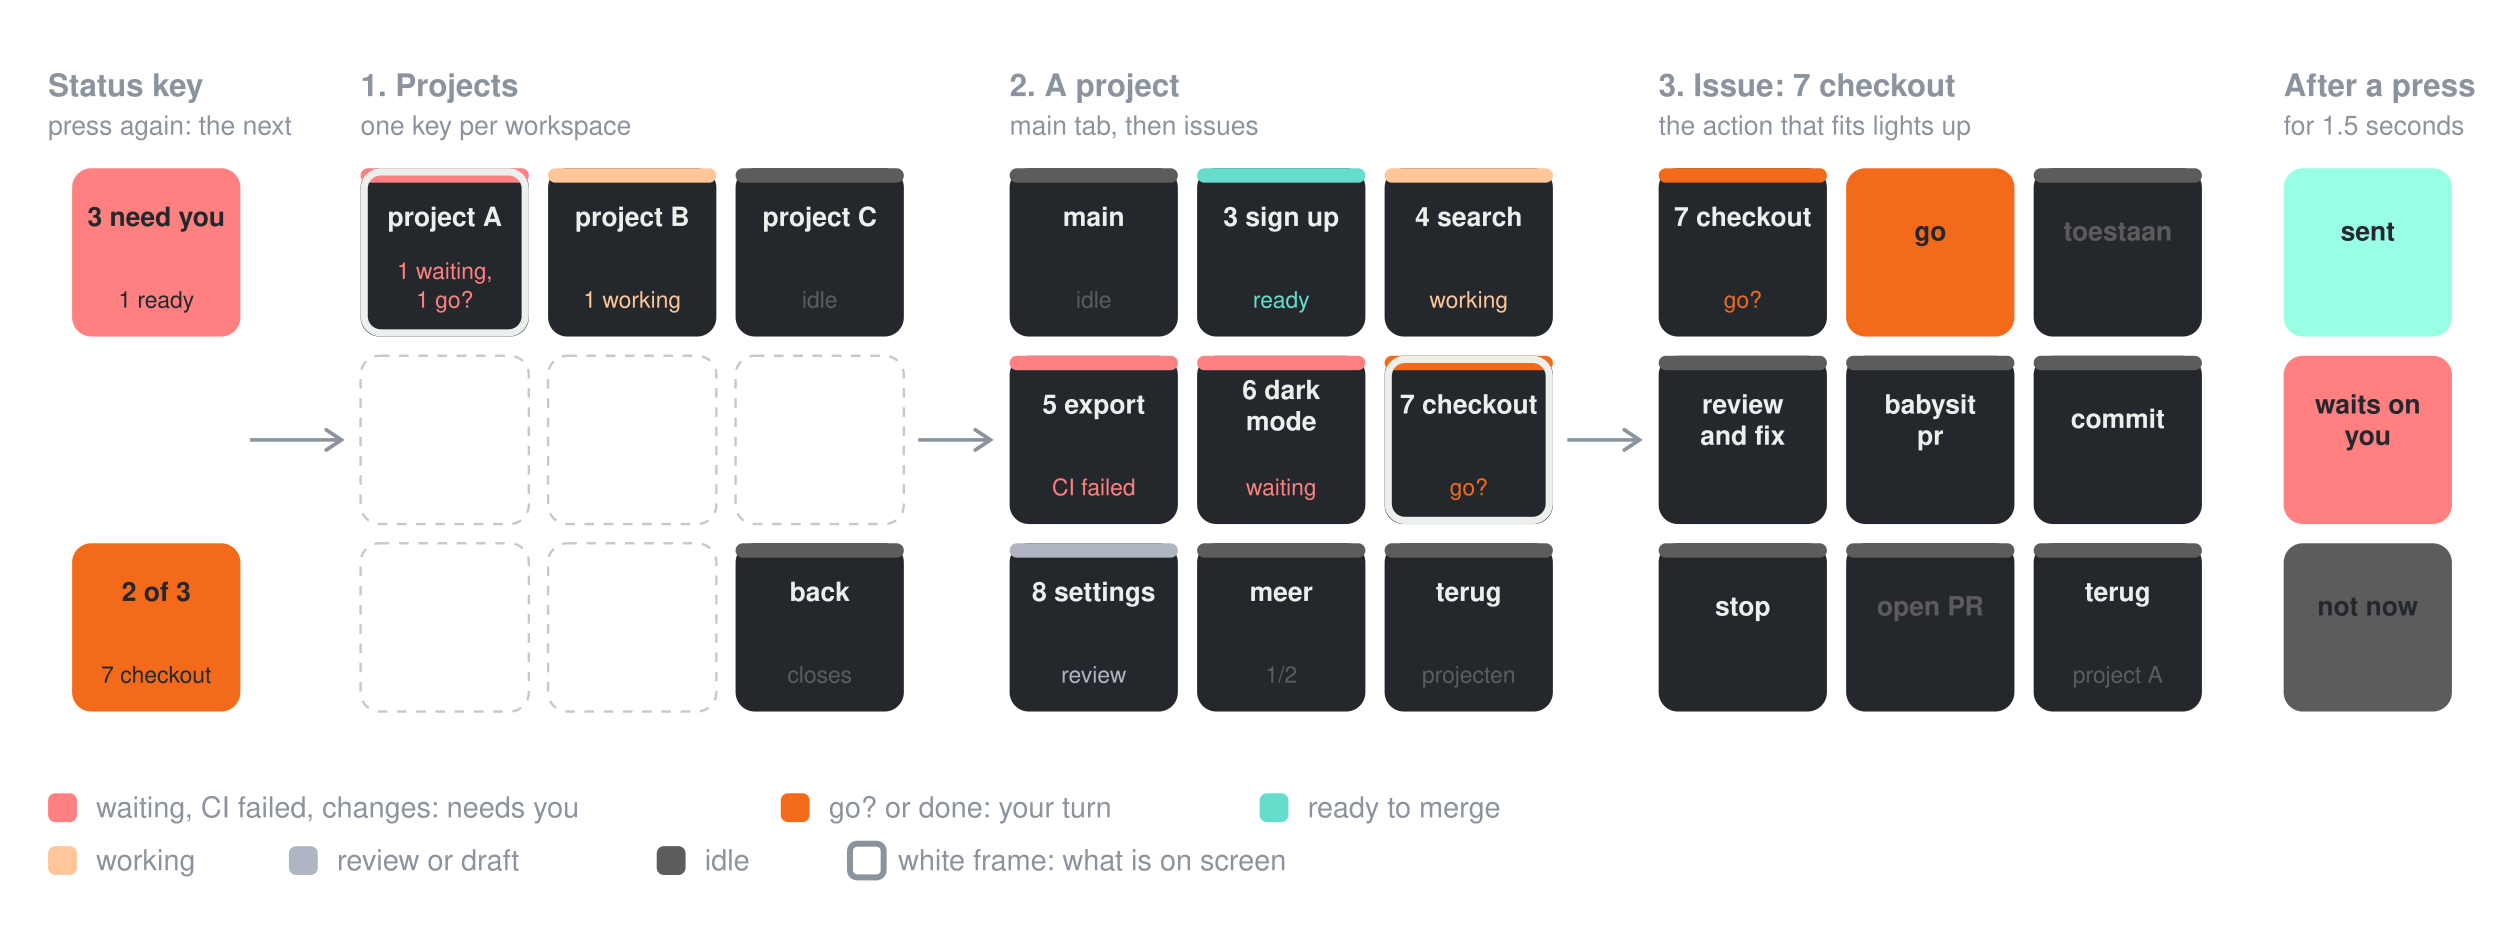
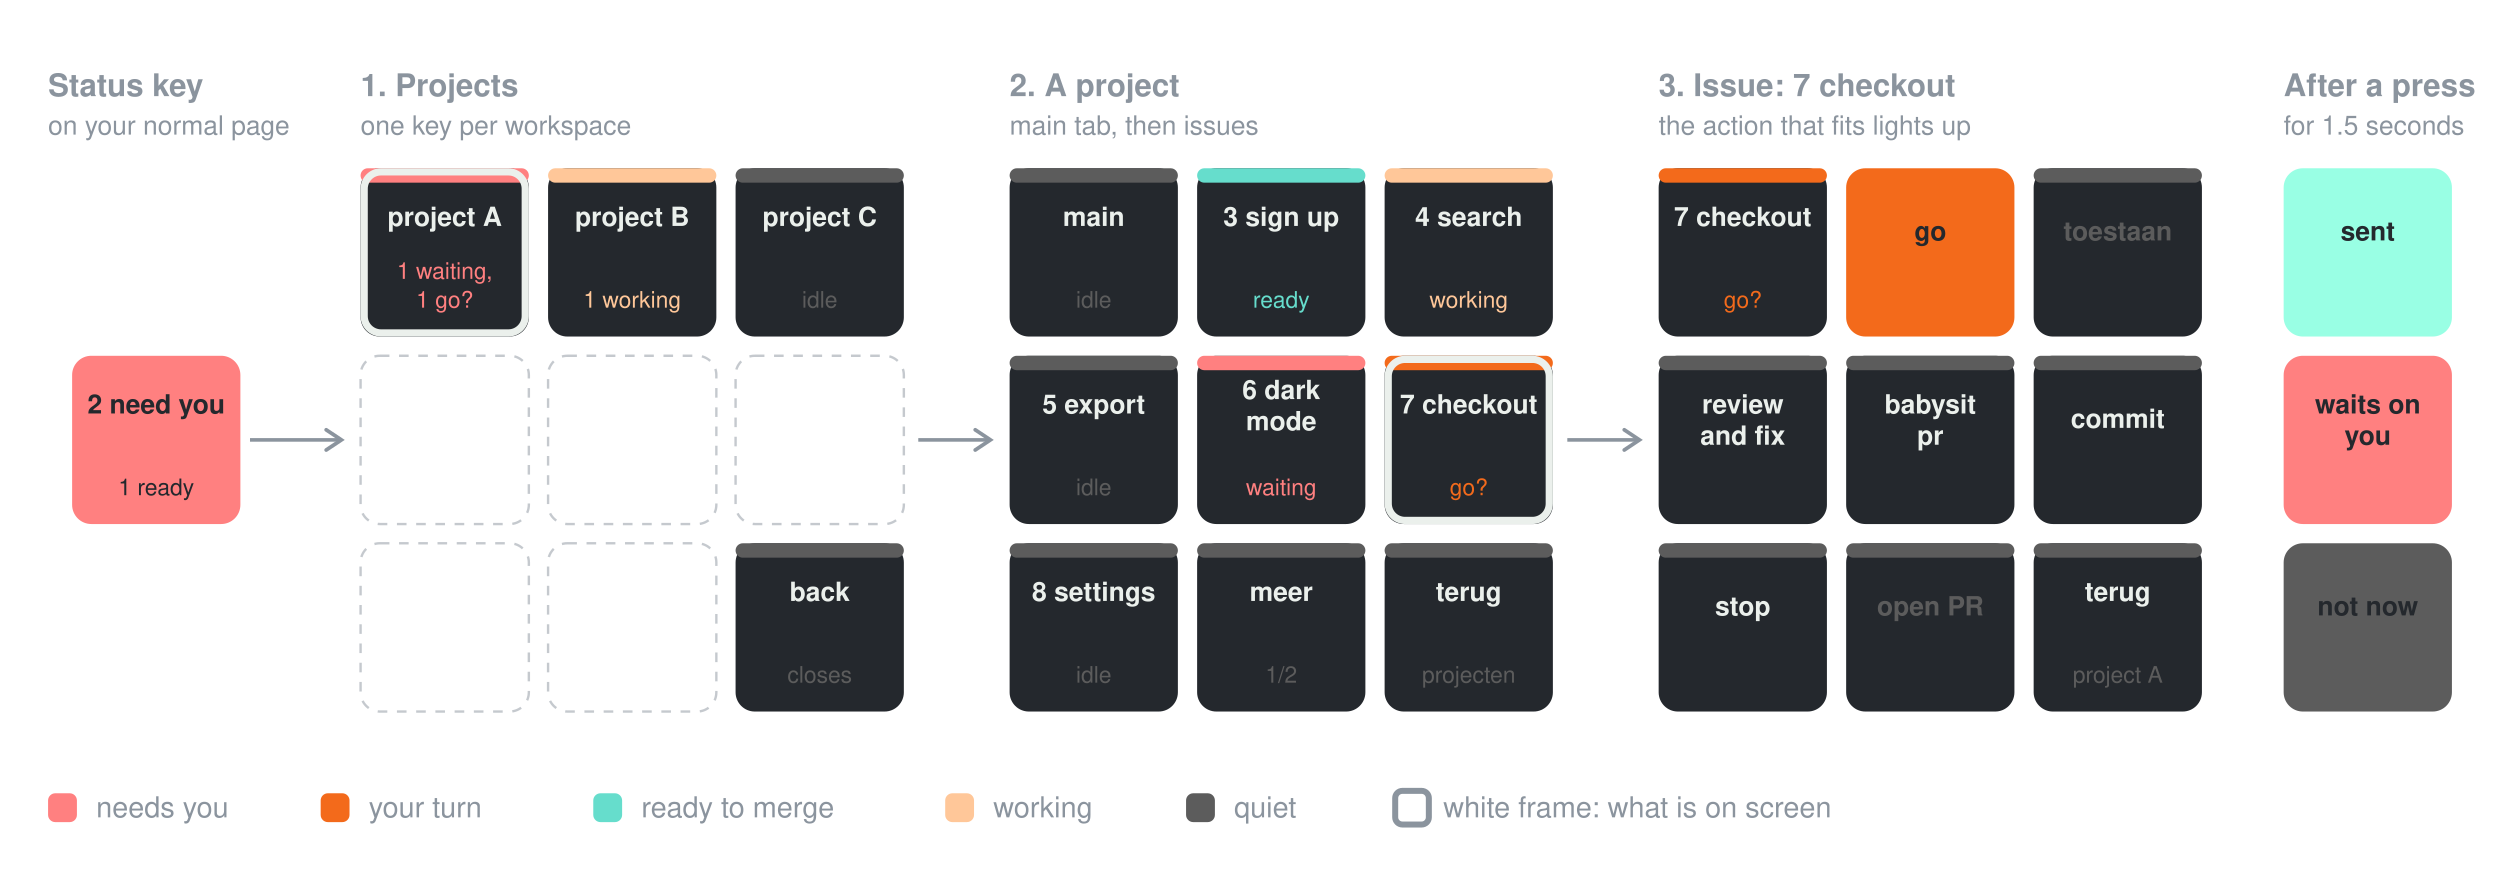
- <svg xmlns="http://www.w3.org/2000/svg" viewBox="0 0 1040 388" width="1040" height="388" font-family="-apple-system, BlinkMacSystemFont, 'Segoe UI', Helvetica, Arial, sans-serif">
+ <svg xmlns="http://www.w3.org/2000/svg" viewBox="0 0 1040 366" width="1040" height="366" font-family="-apple-system, BlinkMacSystemFont, 'Segoe UI', Helvetica, Arial, sans-serif">
  <defs>
    <marker id="a" viewBox="0 0 10 10" refX="8" refY="5" markerWidth="7" markerHeight="7" orient="auto">
      <path d="M2 1L8 5L2 9" fill="none" stroke="#8b949e" stroke-width="1.5" stroke-linecap="round" />
    </marker>
  </defs>
-   <text x="20" y="40" font-size="13" font-weight="600" fill="#8b949e">Status key</text>
-   <text x="20" y="56" font-size="11" font-weight="400" fill="#8b949e">press again: the next</text>
-   <rect x="30" y="70" width="70" height="70" rx="8" fill="#ff8080" />
-   <text x="65.0" y="94" text-anchor="middle" font-size="11" font-weight="600" fill="#24282d">3 need you</text>
-   <text x="65.0" y="128" text-anchor="middle" font-size="9.5" fill="#24282d">1 ready</text>
-   <rect x="30" y="226" width="70" height="70" rx="8" fill="#f36a1b" />
-   <text x="65.0" y="250" text-anchor="middle" font-size="11" font-weight="600" fill="#24282d">2 of 3</text>
-   <text x="65.0" y="284" text-anchor="middle" font-size="9.5" fill="#24282d">7 checkout</text>
-   <text x="150" y="40" font-size="13" font-weight="600" fill="#8b949e">1. Projects</text>
-   <text x="150" y="56" font-size="11" font-weight="400" fill="#8b949e">one key per workspace</text>
+   <text x="20" y="40" font-size="13" font-weight="600" fill="#8b949e" text-anchor="start">Status key</text>
+   <text x="20" y="56" font-size="11" font-weight="400" fill="#8b949e" text-anchor="start">on your normal page</text>
+   <rect x="30" y="148" width="70" height="70" rx="8" fill="#ff8080" />
+   <text x="65.0" y="172" text-anchor="middle" font-size="11" font-weight="600" fill="#24282d">2 need you</text>
+   <text x="65.0" y="206" text-anchor="middle" font-size="9.5" fill="#24282d">1 ready</text>
+   <text x="150" y="40" font-size="13" font-weight="600" fill="#8b949e" text-anchor="start">1. Projects</text>
+   <text x="150" y="56" font-size="11" font-weight="400" fill="#8b949e" text-anchor="start">one key per workspace</text>
  <rect x="150" y="70" width="70" height="70" rx="8" fill="#24282d" />
  <rect x="150" y="70" width="70" height="6" rx="3" fill="#ff8080" />
  <rect x="151.5" y="71.5" width="67" height="67" rx="7" fill="none" stroke="#ebf0ec" stroke-width="3" />
  <text x="185.0" y="94" text-anchor="middle" font-size="11" font-weight="600" fill="#ebf0ec">project A</text>
  <text x="185.0" y="116" text-anchor="middle" font-size="9.5" fill="#ff8080">1 waiting,</text>
  <text x="185.0" y="128" text-anchor="middle" font-size="9.5" fill="#ff8080">1 go?</text>
  <rect x="228" y="70" width="70" height="70" rx="8" fill="#24282d" />
  <rect x="228" y="70" width="70" height="6" rx="3" fill="#ffc799" />
  <text x="263.0" y="94" text-anchor="middle" font-size="11" font-weight="600" fill="#ebf0ec">project B</text>
  <text x="263.0" y="128" text-anchor="middle" font-size="9.5" fill="#ffc799">1 working</text>
  <rect x="306" y="70" width="70" height="70" rx="8" fill="#24282d" />
  <rect x="306" y="70" width="70" height="6" rx="3" fill="#5c5c5c" />
  <text x="341.0" y="94" text-anchor="middle" font-size="11" font-weight="600" fill="#ebf0ec">project C</text>
  <text x="341.0" y="128" text-anchor="middle" font-size="9.5" fill="#5c5c5c">idle</text>
  <rect x="150" y="148" width="70" height="70" rx="8" fill="none" stroke="#8b949e" stroke-width="1" stroke-dasharray="4 4" opacity="0.5" />
  <rect x="228" y="148" width="70" height="70" rx="8" fill="none" stroke="#8b949e" stroke-width="1" stroke-dasharray="4 4" opacity="0.5" />
  <rect x="306" y="148" width="70" height="70" rx="8" fill="none" stroke="#8b949e" stroke-width="1" stroke-dasharray="4 4" opacity="0.5" />
  <rect x="150" y="226" width="70" height="70" rx="8" fill="none" stroke="#8b949e" stroke-width="1" stroke-dasharray="4 4" opacity="0.5" />
  <rect x="228" y="226" width="70" height="70" rx="8" fill="none" stroke="#8b949e" stroke-width="1" stroke-dasharray="4 4" opacity="0.5" />
  <rect x="306" y="226" width="70" height="70" rx="8" fill="#24282d" />
  <rect x="306" y="226" width="70" height="6" rx="3" fill="#5c5c5c" />
  <text x="341.0" y="250" text-anchor="middle" font-size="11" font-weight="600" fill="#ebf0ec">back</text>
  <text x="341.0" y="284" text-anchor="middle" font-size="9.5" fill="#5c5c5c">closes</text>
-   <text x="420" y="40" font-size="13" font-weight="600" fill="#8b949e">2. A project</text>
-   <text x="420" y="56" font-size="11" font-weight="400" fill="#8b949e">main tab, then issues</text>
+   <text x="420" y="40" font-size="13" font-weight="600" fill="#8b949e" text-anchor="start">2. A project</text>
+   <text x="420" y="56" font-size="11" font-weight="400" fill="#8b949e" text-anchor="start">main tab, then issues</text>
  <rect x="420" y="70" width="70" height="70" rx="8" fill="#24282d" />
  <rect x="420" y="70" width="70" height="6" rx="3" fill="#5c5c5c" />
  <text x="455.0" y="94" text-anchor="middle" font-size="11" font-weight="600" fill="#ebf0ec">main</text>
  <text x="455.0" y="128" text-anchor="middle" font-size="9.5" fill="#5c5c5c">idle</text>
  <rect x="498" y="70" width="70" height="70" rx="8" fill="#24282d" />
  <rect x="498" y="70" width="70" height="6" rx="3" fill="#66ddcc" />
  <text x="533.0" y="94" text-anchor="middle" font-size="11" font-weight="600" fill="#ebf0ec">3 sign up</text>
  <text x="533.0" y="128" text-anchor="middle" font-size="9.5" fill="#66ddcc">ready</text>
  <rect x="576" y="70" width="70" height="70" rx="8" fill="#24282d" />
  <rect x="576" y="70" width="70" height="6" rx="3" fill="#ffc799" />
  <text x="611.0" y="94" text-anchor="middle" font-size="11" font-weight="600" fill="#ebf0ec">4 search</text>
  <text x="611.0" y="128" text-anchor="middle" font-size="9.5" fill="#ffc799">working</text>
  <rect x="420" y="148" width="70" height="70" rx="8" fill="#24282d" />
-   <rect x="420" y="148" width="70" height="6" rx="3" fill="#ff8080" />
+   <rect x="420" y="148" width="70" height="6" rx="3" fill="#5c5c5c" />
  <text x="455.0" y="172" text-anchor="middle" font-size="11" font-weight="600" fill="#ebf0ec">5 export</text>
-   <text x="455.0" y="206" text-anchor="middle" font-size="9.5" fill="#ff8080">CI failed</text>
+   <text x="455.0" y="206" text-anchor="middle" font-size="9.5" fill="#5c5c5c">idle</text>
  <rect x="498" y="148" width="70" height="70" rx="8" fill="#24282d" />
  <rect x="498" y="148" width="70" height="6" rx="3" fill="#ff8080" />
  <text x="533.0" y="166" text-anchor="middle" font-size="11" font-weight="600" fill="#ebf0ec">6 dark</text>
  <text x="533.0" y="179" text-anchor="middle" font-size="11" font-weight="600" fill="#ebf0ec">mode</text>
  <text x="533.0" y="206" text-anchor="middle" font-size="9.5" fill="#ff8080">waiting</text>
  <rect x="576" y="148" width="70" height="70" rx="8" fill="#24282d" />
  <rect x="576" y="148" width="70" height="6" rx="3" fill="#f36a1b" />
  <rect x="577.5" y="149.5" width="67" height="67" rx="7" fill="none" stroke="#ebf0ec" stroke-width="3" />
  <text x="611.0" y="172" text-anchor="middle" font-size="11" font-weight="600" fill="#ebf0ec">7 checkout</text>
  <text x="611.0" y="206" text-anchor="middle" font-size="9.5" fill="#f36a1b">go?</text>
  <rect x="420" y="226" width="70" height="70" rx="8" fill="#24282d" />
-   <rect x="420" y="226" width="70" height="6" rx="3" fill="#afb6c2" />
+   <rect x="420" y="226" width="70" height="6" rx="3" fill="#5c5c5c" />
  <text x="455.0" y="250" text-anchor="middle" font-size="11" font-weight="600" fill="#ebf0ec">8 settings</text>
-   <text x="455.0" y="284" text-anchor="middle" font-size="9.5" fill="#afb6c2">review</text>
+   <text x="455.0" y="284" text-anchor="middle" font-size="9.5" fill="#5c5c5c">idle</text>
  <rect x="498" y="226" width="70" height="70" rx="8" fill="#24282d" />
  <rect x="498" y="226" width="70" height="6" rx="3" fill="#5c5c5c" />
  <text x="533.0" y="250" text-anchor="middle" font-size="11" font-weight="600" fill="#ebf0ec">meer</text>
  <text x="533.0" y="284" text-anchor="middle" font-size="9.5" fill="#5c5c5c">1/2</text>
  <rect x="576" y="226" width="70" height="70" rx="8" fill="#24282d" />
  <rect x="576" y="226" width="70" height="6" rx="3" fill="#5c5c5c" />
  <text x="611.0" y="250" text-anchor="middle" font-size="11" font-weight="600" fill="#ebf0ec">terug</text>
  <text x="611.0" y="284" text-anchor="middle" font-size="9.5" fill="#5c5c5c">projecten</text>
-   <text x="690" y="40" font-size="13" font-weight="600" fill="#8b949e">3. Issue: 7 checkout</text>
-   <text x="690" y="56" font-size="11" font-weight="400" fill="#8b949e">the action that fits lights up</text>
+   <text x="690" y="40" font-size="13" font-weight="600" fill="#8b949e" text-anchor="start">3. Issue: 7 checkout</text>
+   <text x="690" y="56" font-size="11" font-weight="400" fill="#8b949e" text-anchor="start">the action that fits lights up</text>
  <rect x="690" y="70" width="70" height="70" rx="8" fill="#24282d" />
  <rect x="690" y="70" width="70" height="6" rx="3" fill="#f36a1b" />
  <text x="725.0" y="94" text-anchor="middle" font-size="11" font-weight="600" fill="#ebf0ec">7 checkout</text>
  <text x="725.0" y="128" text-anchor="middle" font-size="9.5" fill="#f36a1b">go?</text>
  <rect x="768" y="70" width="70" height="70" rx="8" fill="#f36a1b" />
  <text x="803.0" y="100" text-anchor="middle" font-size="11" font-weight="600" fill="#24282d">go</text>
  <rect x="846" y="70" width="70" height="70" rx="8" fill="#24282d" />
  <rect x="846" y="70" width="70" height="6" rx="3" fill="#5c5c5c" />
  <text x="881.0" y="100" text-anchor="middle" font-size="11" font-weight="600" fill="#5c5c5c">toestaan</text>
  <rect x="690" y="148" width="70" height="70" rx="8" fill="#24282d" />
  <rect x="690" y="148" width="70" height="6" rx="3" fill="#5c5c5c" />
  <text x="725.0" y="172" text-anchor="middle" font-size="11" font-weight="600" fill="#ebf0ec">review</text>
  <text x="725.0" y="185" text-anchor="middle" font-size="11" font-weight="600" fill="#ebf0ec">and fix</text>
  <rect x="768" y="148" width="70" height="70" rx="8" fill="#24282d" />
  <rect x="768" y="148" width="70" height="6" rx="3" fill="#5c5c5c" />
  <text x="803.0" y="172" text-anchor="middle" font-size="11" font-weight="600" fill="#ebf0ec">babysit</text>
  <text x="803.0" y="185" text-anchor="middle" font-size="11" font-weight="600" fill="#ebf0ec">pr</text>
  <rect x="846" y="148" width="70" height="70" rx="8" fill="#24282d" />
  <rect x="846" y="148" width="70" height="6" rx="3" fill="#5c5c5c" />
  <text x="881.0" y="178" text-anchor="middle" font-size="11" font-weight="600" fill="#ebf0ec">commit</text>
  <rect x="690" y="226" width="70" height="70" rx="8" fill="#24282d" />
  <rect x="690" y="226" width="70" height="6" rx="3" fill="#5c5c5c" />
  <text x="725.0" y="256" text-anchor="middle" font-size="11" font-weight="600" fill="#ebf0ec">stop</text>
  <rect x="768" y="226" width="70" height="70" rx="8" fill="#24282d" />
  <rect x="768" y="226" width="70" height="6" rx="3" fill="#5c5c5c" />
  <text x="803.0" y="256" text-anchor="middle" font-size="11" font-weight="600" fill="#5c5c5c">open PR</text>
  <rect x="846" y="226" width="70" height="70" rx="8" fill="#24282d" />
  <rect x="846" y="226" width="70" height="6" rx="3" fill="#5c5c5c" />
  <text x="881.0" y="250" text-anchor="middle" font-size="11" font-weight="600" fill="#ebf0ec">terug</text>
  <text x="881.0" y="284" text-anchor="middle" font-size="9.5" fill="#5c5c5c">project A</text>
-   <text x="950" y="40" font-size="13" font-weight="600" fill="#8b949e">After a press</text>
-   <text x="950" y="56" font-size="11" font-weight="400" fill="#8b949e">for 1.5 seconds</text>
+   <text x="950" y="40" font-size="13" font-weight="600" fill="#8b949e" text-anchor="start">After a press</text>
+   <text x="950" y="56" font-size="11" font-weight="400" fill="#8b949e" text-anchor="start">for 1.5 seconds</text>
  <rect x="950" y="70" width="70" height="70" rx="8" fill="#99ffe4" />
  <text x="985.0" y="100" text-anchor="middle" font-size="11" font-weight="600" fill="#24282d">sent</text>
  <rect x="950" y="148" width="70" height="70" rx="8" fill="#ff8080" />
  <text x="985.0" y="172" text-anchor="middle" font-size="11" font-weight="600" fill="#24282d">waits on</text>
  <text x="985.0" y="185" text-anchor="middle" font-size="11" font-weight="600" fill="#24282d">you</text>
  <rect x="950" y="226" width="70" height="70" rx="8" fill="#5c5c5c" />
  <text x="985.0" y="256" text-anchor="middle" font-size="11" font-weight="600" fill="#24282d">not now</text>
  <line x1="104" y1="183.0" x2="142" y2="183.0" stroke="#8b949e" stroke-width="1.5" marker-end="url(#a)" />
  <line x1="382" y1="183.0" x2="412" y2="183.0" stroke="#8b949e" stroke-width="1.5" marker-end="url(#a)" />
  <line x1="652" y1="183.0" x2="682" y2="183.0" stroke="#8b949e" stroke-width="1.5" marker-end="url(#a)" />
  <rect x="20" y="330" width="12" height="12" rx="3" fill="#ff8080" />
-   <text x="40" y="340" font-size="12" font-weight="400" fill="#8b949e">waiting, CI failed, changes: needs you</text>
-   <rect x="324.8" y="330" width="12" height="12" rx="3" fill="#f36a1b" />
-   <text x="344.8" y="340" font-size="12" font-weight="400" fill="#8b949e">go? or done: your turn</text>
-   <rect x="524.0" y="330" width="12" height="12" rx="3" fill="#66ddcc" />
-   <text x="544.0" y="340" font-size="12" font-weight="400" fill="#8b949e">ready to merge</text>
-   <rect x="20" y="352" width="12" height="12" rx="3" fill="#ffc799" />
-   <text x="40" y="362" font-size="12" font-weight="400" fill="#8b949e">working</text>
-   <rect x="120.2" y="352" width="12" height="12" rx="3" fill="#afb6c2" />
-   <text x="140.2" y="362" font-size="12" font-weight="400" fill="#8b949e">review or draft</text>
-   <rect x="273.2" y="352" width="12" height="12" rx="3" fill="#5c5c5c" />
-   <text x="293.2" y="362" font-size="12" font-weight="400" fill="#8b949e">idle</text>
-   <rect x="353.6" y="351" width="14" height="14" rx="3" fill="none" stroke="#8b949e" stroke-width="2.5" />
-   <text x="373.6" y="362" font-size="12" font-weight="400" fill="#8b949e">white frame: what is on screen</text>
+   <text x="40" y="340" font-size="12" font-weight="400" fill="#8b949e" text-anchor="start">needs you</text>
+   <rect x="133.4" y="330" width="12" height="12" rx="3" fill="#f36a1b" />
+   <text x="153.4" y="340" font-size="12" font-weight="400" fill="#8b949e" text-anchor="start">your turn</text>
+   <rect x="246.8" y="330" width="12" height="12" rx="3" fill="#66ddcc" />
+   <text x="266.8" y="340" font-size="12" font-weight="400" fill="#8b949e" text-anchor="start">ready to merge</text>
+   <rect x="393.2" y="330" width="12" height="12" rx="3" fill="#ffc799" />
+   <text x="413.2" y="340" font-size="12" font-weight="400" fill="#8b949e" text-anchor="start">working</text>
+   <rect x="493.4" y="330" width="12" height="12" rx="3" fill="#5c5c5c" />
+   <text x="513.4" y="340" font-size="12" font-weight="400" fill="#8b949e" text-anchor="start">quiet</text>
+   <rect x="580.4" y="329" width="14" height="14" rx="3" fill="none" stroke="#8b949e" stroke-width="2.5" />
+   <text x="600.4" y="340" font-size="12" font-weight="400" fill="#8b949e" text-anchor="start">white frame: what is on screen</text>
</svg>
